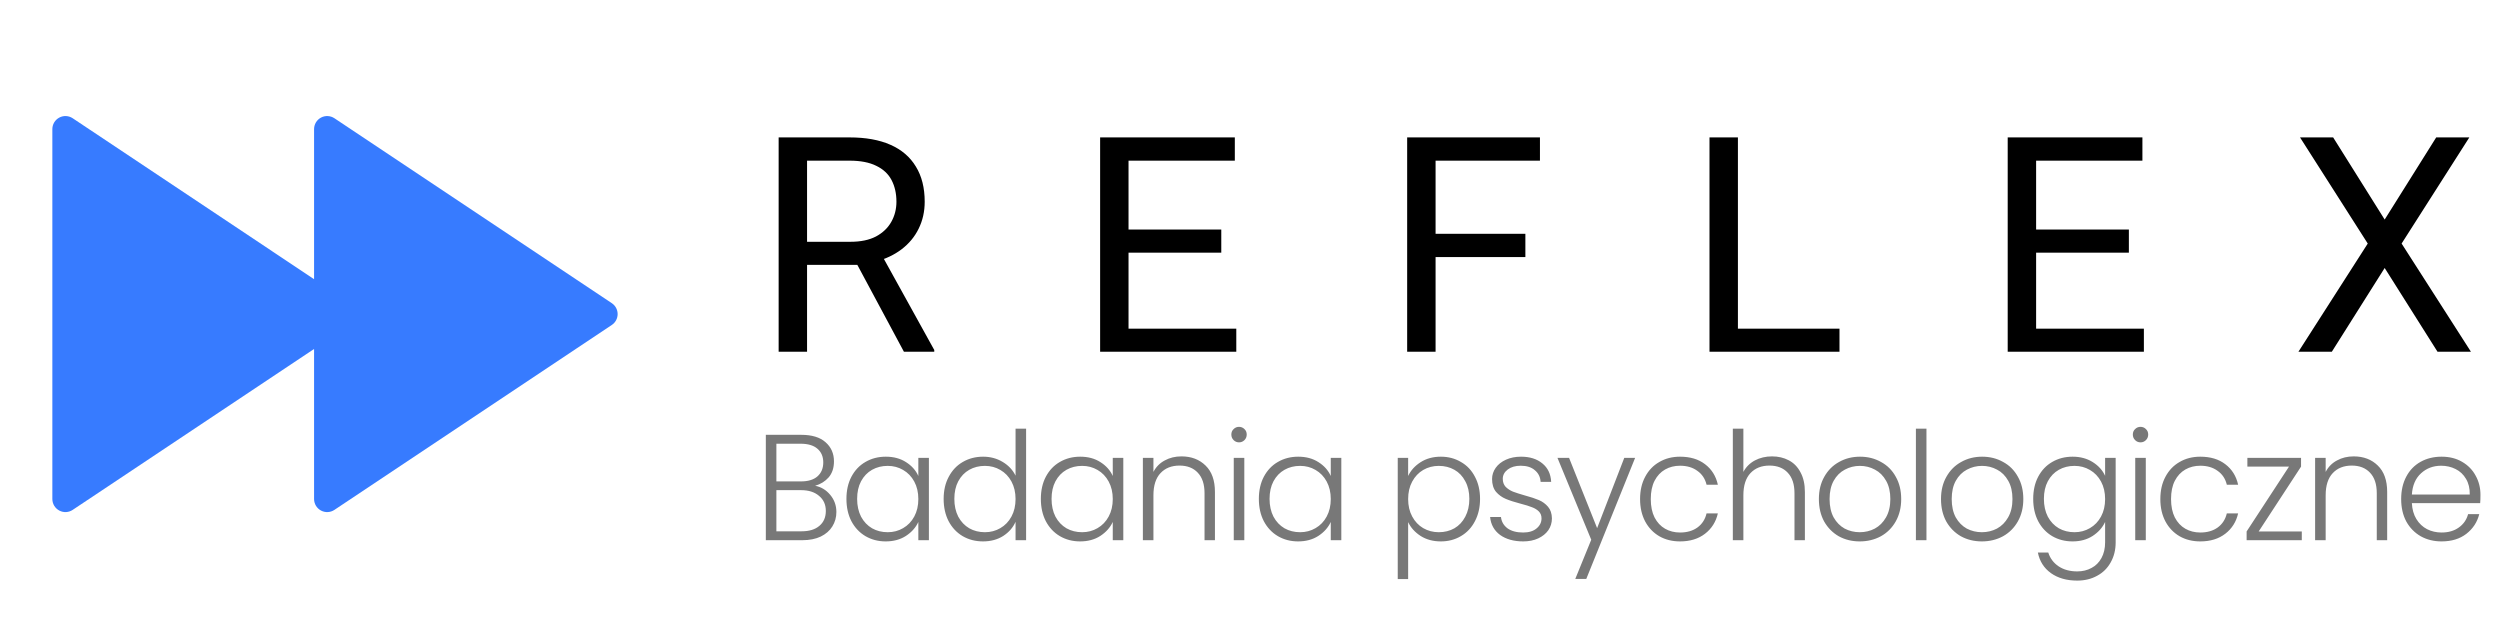
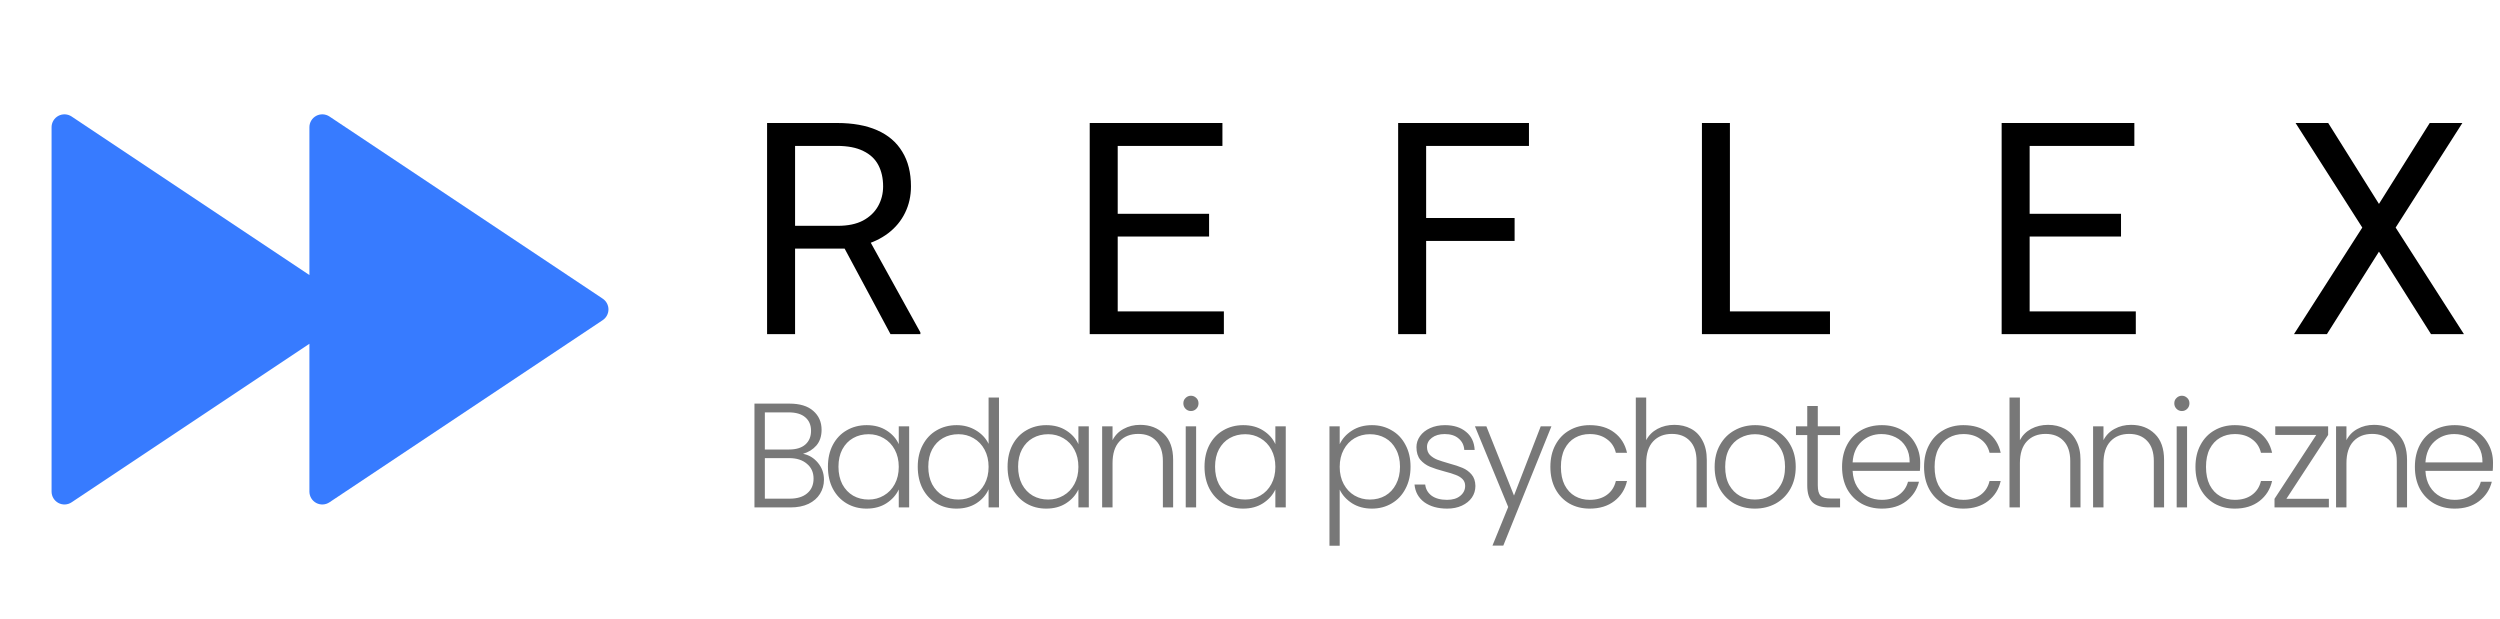
- <svg xmlns="http://www.w3.org/2000/svg" width="199" height="50" viewBox="0 0 199 50" fill="none">
+ <svg xmlns="http://www.w3.org/2000/svg" width="202" height="50" viewBox="0 0 202 50" fill="none">
  <path d="M25 27.777L5.785 40.587C5.629 40.692 5.446 40.752 5.258 40.761C5.07 40.77 4.883 40.728 4.717 40.639C4.551 40.55 4.412 40.417 4.315 40.256C4.218 40.094 4.167 39.909 4.167 39.721V10.279C4.167 10.091 4.218 9.906 4.315 9.744C4.412 9.583 4.551 9.45 4.717 9.361C4.883 9.272 5.07 9.23 5.258 9.239C5.446 9.248 5.629 9.308 5.785 9.412L25 22.223V10.279C25 10.091 25.051 9.906 25.148 9.744C25.245 9.583 25.384 9.45 25.55 9.361C25.716 9.272 25.903 9.23 26.091 9.239C26.28 9.248 26.462 9.308 26.619 9.412L48.7 24.133C48.843 24.229 48.96 24.357 49.041 24.509C49.121 24.66 49.164 24.828 49.164 25C49.164 25.172 49.121 25.34 49.041 25.491C48.96 25.643 48.843 25.771 48.7 25.867L26.619 40.587C26.462 40.692 26.28 40.752 26.091 40.761C25.903 40.77 25.716 40.728 25.55 40.639C25.384 40.55 25.245 40.417 25.148 40.256C25.051 40.094 25 39.909 25 39.721V27.777V27.777Z" fill="#377BFF" />
-   <path d="M61.98 10.938H67.629C68.91 10.938 69.992 11.133 70.875 11.523C71.766 11.914 72.441 12.492 72.902 13.258C73.371 14.016 73.606 14.949 73.606 16.059C73.606 16.84 73.445 17.555 73.125 18.203C72.812 18.844 72.359 19.391 71.766 19.844C71.18 20.289 70.477 20.621 69.656 20.84L69.023 21.086H63.715L63.691 19.246H67.699C68.512 19.246 69.188 19.105 69.727 18.824C70.266 18.535 70.672 18.148 70.945 17.664C71.219 17.18 71.356 16.645 71.356 16.059C71.356 15.402 71.227 14.828 70.969 14.336C70.711 13.844 70.305 13.465 69.75 13.199C69.203 12.926 68.496 12.789 67.629 12.789H64.242V28H61.98V10.938ZM71.953 28L67.805 20.266L70.16 20.254L74.367 27.859V28H71.953ZM98.409 26.16V28H89.374V26.16H98.409ZM89.831 10.938V28H87.57V10.938H89.831ZM97.214 18.273V20.113H89.374V18.273H97.214ZM98.292 10.938V12.789H89.374V10.938H98.292ZM114.272 10.938V28H112.01V10.938H114.272ZM121.42 18.613V20.465H113.78V18.613H121.42ZM122.58 10.938V12.789H113.78V10.938H122.58ZM146.423 26.16V28H137.892V26.16H146.423ZM138.338 10.938V28H136.076V10.938H138.338ZM170.653 26.16V28H161.618V26.16H170.653ZM162.075 10.938V28H159.813V10.938H162.075ZM169.458 18.273V20.113H161.618V18.273H169.458ZM170.536 10.938V12.789H161.618V10.938H170.536ZM185.719 10.938L189.82 17.477L193.922 10.938H196.559L191.168 19.387L196.688 28H194.027L189.82 21.332L185.613 28H182.953L188.473 19.387L183.082 10.938H185.719Z" fill="black" />
-   <path d="M64.884 38.668C65.356 38.756 65.756 38.996 66.084 39.388C66.412 39.78 66.576 40.236 66.576 40.756C66.576 41.18 66.468 41.564 66.252 41.908C66.044 42.244 65.736 42.512 65.328 42.712C64.92 42.904 64.432 43 63.864 43H60.96V34.612H63.78C64.628 34.612 65.272 34.808 65.712 35.2C66.16 35.592 66.384 36.1 66.384 36.724C66.384 37.244 66.244 37.668 65.964 37.996C65.684 38.316 65.324 38.54 64.884 38.668ZM61.8 38.32H63.756C64.324 38.32 64.76 38.188 65.064 37.924C65.376 37.652 65.532 37.28 65.532 36.808C65.532 36.344 65.376 35.98 65.064 35.716C64.76 35.452 64.312 35.32 63.72 35.32H61.8V38.32ZM63.804 42.292C64.412 42.292 64.884 42.148 65.22 41.86C65.564 41.572 65.736 41.176 65.736 40.672C65.736 40.168 65.556 39.768 65.196 39.472C64.844 39.168 64.368 39.016 63.768 39.016H61.8V42.292H63.804ZM67.376 39.712C67.376 39.04 67.508 38.452 67.772 37.948C68.044 37.436 68.416 37.044 68.888 36.772C69.368 36.492 69.908 36.352 70.508 36.352C71.132 36.352 71.668 36.496 72.116 36.784C72.572 37.072 72.9 37.44 73.1 37.888V36.448H73.94V43H73.1V41.548C72.892 41.996 72.56 42.368 72.104 42.664C71.656 42.952 71.12 43.096 70.496 43.096C69.904 43.096 69.368 42.956 68.888 42.676C68.416 42.396 68.044 42 67.772 41.488C67.508 40.976 67.376 40.384 67.376 39.712ZM73.1 39.724C73.1 39.196 72.992 38.732 72.776 38.332C72.56 37.932 72.264 37.624 71.888 37.408C71.52 37.192 71.112 37.084 70.664 37.084C70.2 37.084 69.784 37.188 69.416 37.396C69.048 37.604 68.756 37.908 68.54 38.308C68.332 38.7 68.228 39.168 68.228 39.712C68.228 40.248 68.332 40.72 68.54 41.128C68.756 41.528 69.048 41.836 69.416 42.052C69.784 42.26 70.2 42.364 70.664 42.364C71.112 42.364 71.52 42.256 71.888 42.04C72.264 41.824 72.56 41.516 72.776 41.116C72.992 40.716 73.1 40.252 73.1 39.724ZM75.114 39.712C75.114 39.04 75.25 38.452 75.522 37.948C75.794 37.436 76.166 37.044 76.638 36.772C77.118 36.492 77.658 36.352 78.258 36.352C78.834 36.352 79.354 36.492 79.818 36.772C80.282 37.052 80.622 37.416 80.838 37.864V34.12H81.678V43H80.838V41.536C80.638 41.992 80.31 42.368 79.854 42.664C79.398 42.952 78.862 43.096 78.246 43.096C77.646 43.096 77.106 42.956 76.626 42.676C76.154 42.396 75.782 42 75.51 41.488C75.246 40.976 75.114 40.384 75.114 39.712ZM80.838 39.724C80.838 39.196 80.73 38.732 80.514 38.332C80.298 37.932 80.002 37.624 79.626 37.408C79.258 37.192 78.85 37.084 78.402 37.084C77.938 37.084 77.522 37.188 77.154 37.396C76.786 37.604 76.494 37.908 76.278 38.308C76.07 38.7 75.966 39.168 75.966 39.712C75.966 40.248 76.07 40.72 76.278 41.128C76.494 41.528 76.786 41.836 77.154 42.052C77.522 42.26 77.938 42.364 78.402 42.364C78.85 42.364 79.258 42.256 79.626 42.04C80.002 41.824 80.298 41.516 80.514 41.116C80.73 40.716 80.838 40.252 80.838 39.724ZM82.852 39.712C82.852 39.04 82.984 38.452 83.248 37.948C83.519 37.436 83.891 37.044 84.364 36.772C84.844 36.492 85.383 36.352 85.984 36.352C86.608 36.352 87.144 36.496 87.591 36.784C88.047 37.072 88.376 37.44 88.576 37.888V36.448H89.415V43H88.576V41.548C88.368 41.996 88.035 42.368 87.579 42.664C87.132 42.952 86.596 43.096 85.972 43.096C85.379 43.096 84.844 42.956 84.364 42.676C83.891 42.396 83.519 42 83.248 41.488C82.984 40.976 82.852 40.384 82.852 39.712ZM88.576 39.724C88.576 39.196 88.468 38.732 88.251 38.332C88.035 37.932 87.74 37.624 87.364 37.408C86.996 37.192 86.588 37.084 86.139 37.084C85.675 37.084 85.26 37.188 84.891 37.396C84.523 37.604 84.231 37.908 84.016 38.308C83.808 38.7 83.704 39.168 83.704 39.712C83.704 40.248 83.808 40.72 84.016 41.128C84.231 41.528 84.523 41.836 84.891 42.052C85.26 42.26 85.675 42.364 86.139 42.364C86.588 42.364 86.996 42.256 87.364 42.04C87.74 41.824 88.035 41.516 88.251 41.116C88.468 40.716 88.576 40.252 88.576 39.724ZM94.045 36.328C94.829 36.328 95.469 36.572 95.965 37.06C96.461 37.54 96.709 38.24 96.709 39.16V43H95.881V39.256C95.881 38.544 95.701 38 95.341 37.624C94.989 37.248 94.505 37.06 93.889 37.06C93.257 37.06 92.753 37.26 92.377 37.66C92.001 38.06 91.813 38.648 91.813 39.424V43H90.973V36.448H91.813V37.564C92.021 37.164 92.321 36.86 92.713 36.652C93.105 36.436 93.549 36.328 94.045 36.328ZM98.627 35.212C98.459 35.212 98.315 35.152 98.195 35.032C98.075 34.912 98.015 34.764 98.015 34.588C98.015 34.412 98.075 34.268 98.195 34.156C98.315 34.036 98.459 33.976 98.627 33.976C98.795 33.976 98.939 34.036 99.059 34.156C99.179 34.268 99.239 34.412 99.239 34.588C99.239 34.764 99.179 34.912 99.059 35.032C98.939 35.152 98.795 35.212 98.627 35.212ZM99.047 36.448V43H98.207V36.448H99.047ZM100.205 39.712C100.205 39.04 100.337 38.452 100.601 37.948C100.873 37.436 101.245 37.044 101.717 36.772C102.197 36.492 102.737 36.352 103.337 36.352C103.961 36.352 104.497 36.496 104.945 36.784C105.401 37.072 105.729 37.44 105.929 37.888V36.448H106.769V43H105.929V41.548C105.721 41.996 105.389 42.368 104.933 42.664C104.485 42.952 103.949 43.096 103.325 43.096C102.733 43.096 102.197 42.956 101.717 42.676C101.245 42.396 100.873 42 100.601 41.488C100.337 40.976 100.205 40.384 100.205 39.712ZM105.929 39.724C105.929 39.196 105.821 38.732 105.605 38.332C105.389 37.932 105.093 37.624 104.717 37.408C104.349 37.192 103.941 37.084 103.493 37.084C103.029 37.084 102.613 37.188 102.245 37.396C101.877 37.604 101.585 37.908 101.369 38.308C101.161 38.7 101.057 39.168 101.057 39.712C101.057 40.248 101.161 40.72 101.369 41.128C101.585 41.528 101.877 41.836 102.245 42.052C102.613 42.26 103.029 42.364 103.493 42.364C103.941 42.364 104.349 42.256 104.717 42.04C105.093 41.824 105.389 41.516 105.605 41.116C105.821 40.716 105.929 40.252 105.929 39.724ZM112.088 37.888C112.296 37.448 112.624 37.084 113.072 36.796C113.528 36.5 114.068 36.352 114.692 36.352C115.284 36.352 115.816 36.492 116.288 36.772C116.768 37.044 117.14 37.436 117.404 37.948C117.676 38.452 117.812 39.04 117.812 39.712C117.812 40.384 117.676 40.976 117.404 41.488C117.14 42 116.768 42.396 116.288 42.676C115.816 42.956 115.284 43.096 114.692 43.096C114.076 43.096 113.54 42.952 113.084 42.664C112.628 42.368 112.296 42 112.088 41.56V46.096H111.26V36.448H112.088V37.888ZM116.96 39.712C116.96 39.168 116.852 38.7 116.636 38.308C116.428 37.908 116.14 37.604 115.772 37.396C115.404 37.188 114.988 37.084 114.524 37.084C114.076 37.084 113.664 37.192 113.288 37.408C112.92 37.624 112.628 37.932 112.412 38.332C112.196 38.732 112.088 39.196 112.088 39.724C112.088 40.252 112.196 40.716 112.412 41.116C112.628 41.516 112.92 41.824 113.288 42.04C113.664 42.256 114.076 42.364 114.524 42.364C114.988 42.364 115.404 42.26 115.772 42.052C116.14 41.836 116.428 41.528 116.636 41.128C116.852 40.72 116.96 40.248 116.96 39.712ZM121.253 43.096C120.501 43.096 119.885 42.924 119.405 42.58C118.933 42.228 118.669 41.752 118.613 41.152H119.477C119.517 41.52 119.689 41.82 119.993 42.052C120.305 42.276 120.721 42.388 121.241 42.388C121.697 42.388 122.053 42.28 122.309 42.064C122.573 41.848 122.705 41.58 122.705 41.26C122.705 41.036 122.633 40.852 122.489 40.708C122.345 40.564 122.161 40.452 121.937 40.372C121.721 40.284 121.425 40.192 121.049 40.096C120.561 39.968 120.165 39.84 119.861 39.712C119.557 39.584 119.297 39.396 119.081 39.148C118.873 38.892 118.769 38.552 118.769 38.128C118.769 37.808 118.865 37.512 119.057 37.24C119.249 36.968 119.521 36.752 119.873 36.592C120.225 36.432 120.625 36.352 121.073 36.352C121.777 36.352 122.345 36.532 122.777 36.892C123.209 37.244 123.441 37.732 123.473 38.356H122.633C122.609 37.972 122.457 37.664 122.177 37.432C121.905 37.192 121.529 37.072 121.049 37.072C120.625 37.072 120.281 37.172 120.017 37.372C119.753 37.572 119.621 37.82 119.621 38.116C119.621 38.372 119.697 38.584 119.849 38.752C120.009 38.912 120.205 39.04 120.437 39.136C120.669 39.224 120.981 39.324 121.373 39.436C121.845 39.564 122.221 39.688 122.501 39.808C122.781 39.928 123.021 40.104 123.221 40.336C123.421 40.568 123.525 40.876 123.533 41.26C123.533 41.612 123.437 41.928 123.245 42.208C123.053 42.48 122.785 42.696 122.441 42.856C122.097 43.016 121.701 43.096 121.253 43.096ZM130.155 36.448L126.267 46.084H125.391L126.663 42.964L123.975 36.448H124.899L127.131 42.04L129.291 36.448H130.155ZM130.55 39.724C130.55 39.044 130.686 38.452 130.958 37.948C131.23 37.436 131.606 37.044 132.086 36.772C132.566 36.492 133.114 36.352 133.73 36.352C134.538 36.352 135.202 36.552 135.722 36.952C136.25 37.352 136.59 37.896 136.742 38.584H135.842C135.73 38.112 135.486 37.744 135.11 37.48C134.742 37.208 134.282 37.072 133.73 37.072C133.29 37.072 132.894 37.172 132.542 37.372C132.19 37.572 131.91 37.872 131.702 38.272C131.502 38.664 131.402 39.148 131.402 39.724C131.402 40.3 131.502 40.788 131.702 41.188C131.91 41.588 132.19 41.888 132.542 42.088C132.894 42.288 133.29 42.388 133.73 42.388C134.282 42.388 134.742 42.256 135.11 41.992C135.486 41.72 135.73 41.344 135.842 40.864H136.742C136.59 41.536 136.25 42.076 135.722 42.484C135.194 42.892 134.53 43.096 133.73 43.096C133.114 43.096 132.566 42.96 132.086 42.688C131.606 42.408 131.23 42.016 130.958 41.512C130.686 41 130.55 40.404 130.55 39.724ZM141.053 36.328C141.549 36.328 141.993 36.432 142.385 36.64C142.785 36.848 143.097 37.168 143.321 37.6C143.553 38.024 143.669 38.544 143.669 39.16V43H142.841V39.256C142.841 38.544 142.661 38 142.301 37.624C141.949 37.248 141.465 37.06 140.849 37.06C140.217 37.06 139.713 37.26 139.337 37.66C138.961 38.06 138.773 38.648 138.773 39.424V43H137.933V34.12H138.773V37.564C138.981 37.172 139.285 36.868 139.685 36.652C140.093 36.436 140.549 36.328 141.053 36.328ZM148.035 43.096C147.419 43.096 146.863 42.96 146.367 42.688C145.879 42.408 145.491 42.016 145.203 41.512C144.923 41 144.783 40.404 144.783 39.724C144.783 39.044 144.927 38.452 145.215 37.948C145.503 37.436 145.895 37.044 146.391 36.772C146.887 36.492 147.443 36.352 148.059 36.352C148.675 36.352 149.231 36.492 149.727 36.772C150.231 37.044 150.623 37.436 150.903 37.948C151.191 38.452 151.335 39.044 151.335 39.724C151.335 40.396 151.191 40.988 150.903 41.5C150.615 42.012 150.219 42.408 149.715 42.688C149.211 42.96 148.651 43.096 148.035 43.096ZM148.035 42.364C148.467 42.364 148.867 42.268 149.235 42.076C149.603 41.876 149.899 41.58 150.123 41.188C150.355 40.788 150.471 40.3 150.471 39.724C150.471 39.148 150.359 38.664 150.135 38.272C149.911 37.872 149.615 37.576 149.247 37.384C148.879 37.184 148.479 37.084 148.047 37.084C147.615 37.084 147.215 37.184 146.847 37.384C146.479 37.576 146.183 37.872 145.959 38.272C145.743 38.664 145.635 39.148 145.635 39.724C145.635 40.3 145.743 40.788 145.959 41.188C146.183 41.58 146.475 41.876 146.835 42.076C147.203 42.268 147.603 42.364 148.035 42.364ZM153.346 34.12V43H152.506V34.12H153.346ZM157.756 43.096C157.14 43.096 156.584 42.96 156.088 42.688C155.6 42.408 155.212 42.016 154.924 41.512C154.644 41 154.504 40.404 154.504 39.724C154.504 39.044 154.648 38.452 154.936 37.948C155.224 37.436 155.616 37.044 156.112 36.772C156.608 36.492 157.164 36.352 157.78 36.352C158.396 36.352 158.952 36.492 159.448 36.772C159.952 37.044 160.344 37.436 160.624 37.948C160.912 38.452 161.056 39.044 161.056 39.724C161.056 40.396 160.912 40.988 160.624 41.5C160.336 42.012 159.94 42.408 159.436 42.688C158.932 42.96 158.372 43.096 157.756 43.096ZM157.756 42.364C158.188 42.364 158.588 42.268 158.956 42.076C159.324 41.876 159.62 41.58 159.844 41.188C160.076 40.788 160.192 40.3 160.192 39.724C160.192 39.148 160.08 38.664 159.856 38.272C159.632 37.872 159.336 37.576 158.968 37.384C158.6 37.184 158.2 37.084 157.768 37.084C157.336 37.084 156.936 37.184 156.568 37.384C156.2 37.576 155.904 37.872 155.68 38.272C155.464 38.664 155.356 39.148 155.356 39.724C155.356 40.3 155.464 40.788 155.68 41.188C155.904 41.58 156.196 41.876 156.556 42.076C156.924 42.268 157.324 42.364 157.756 42.364ZM164.975 36.352C165.591 36.352 166.127 36.496 166.583 36.784C167.039 37.072 167.367 37.436 167.567 37.876V36.448H168.407V43.168C168.407 43.768 168.275 44.3 168.011 44.764C167.755 45.228 167.395 45.584 166.931 45.832C166.467 46.088 165.939 46.216 165.347 46.216C164.507 46.216 163.807 46.016 163.247 45.616C162.695 45.216 162.351 44.672 162.215 43.984H163.043C163.187 44.44 163.459 44.804 163.859 45.076C164.267 45.348 164.763 45.484 165.347 45.484C165.771 45.484 166.151 45.392 166.487 45.208C166.823 45.032 167.087 44.768 167.279 44.416C167.471 44.064 167.567 43.648 167.567 43.168V41.548C167.359 41.996 167.027 42.368 166.571 42.664C166.123 42.952 165.591 43.096 164.975 43.096C164.375 43.096 163.835 42.956 163.355 42.676C162.883 42.396 162.511 42 162.239 41.488C161.975 40.976 161.843 40.384 161.843 39.712C161.843 39.04 161.975 38.452 162.239 37.948C162.511 37.436 162.883 37.044 163.355 36.772C163.835 36.492 164.375 36.352 164.975 36.352ZM167.567 39.724C167.567 39.196 167.459 38.732 167.243 38.332C167.027 37.932 166.731 37.624 166.355 37.408C165.987 37.192 165.579 37.084 165.131 37.084C164.667 37.084 164.251 37.188 163.883 37.396C163.515 37.604 163.223 37.908 163.007 38.308C162.799 38.7 162.695 39.168 162.695 39.712C162.695 40.248 162.799 40.72 163.007 41.128C163.223 41.528 163.515 41.836 163.883 42.052C164.251 42.26 164.667 42.364 165.131 42.364C165.579 42.364 165.987 42.256 166.355 42.04C166.731 41.824 167.027 41.516 167.243 41.116C167.459 40.716 167.567 40.252 167.567 39.724ZM170.385 35.212C170.217 35.212 170.073 35.152 169.953 35.032C169.833 34.912 169.773 34.764 169.773 34.588C169.773 34.412 169.833 34.268 169.953 34.156C170.073 34.036 170.217 33.976 170.385 33.976C170.553 33.976 170.697 34.036 170.817 34.156C170.937 34.268 170.997 34.412 170.997 34.588C170.997 34.764 170.937 34.912 170.817 35.032C170.697 35.152 170.553 35.212 170.385 35.212ZM170.805 36.448V43H169.965V36.448H170.805ZM171.963 39.724C171.963 39.044 172.099 38.452 172.371 37.948C172.643 37.436 173.019 37.044 173.499 36.772C173.979 36.492 174.527 36.352 175.143 36.352C175.951 36.352 176.615 36.552 177.135 36.952C177.663 37.352 178.003 37.896 178.155 38.584H177.255C177.143 38.112 176.899 37.744 176.523 37.48C176.155 37.208 175.695 37.072 175.143 37.072C174.703 37.072 174.307 37.172 173.955 37.372C173.603 37.572 173.323 37.872 173.115 38.272C172.915 38.664 172.815 39.148 172.815 39.724C172.815 40.3 172.915 40.788 173.115 41.188C173.323 41.588 173.603 41.888 173.955 42.088C174.307 42.288 174.703 42.388 175.143 42.388C175.695 42.388 176.155 42.256 176.523 41.992C176.899 41.72 177.143 41.344 177.255 40.864H178.155C178.003 41.536 177.663 42.076 177.135 42.484C176.607 42.892 175.943 43.096 175.143 43.096C174.527 43.096 173.979 42.96 173.499 42.688C173.019 42.408 172.643 42.016 172.371 41.512C172.099 41 171.963 40.404 171.963 39.724ZM179.791 42.304H183.223V43H178.831V42.304L182.203 37.144H178.891V36.448H183.163V37.144L179.791 42.304ZM187.355 36.328C188.139 36.328 188.779 36.572 189.275 37.06C189.771 37.54 190.019 38.24 190.019 39.16V43H189.191V39.256C189.191 38.544 189.011 38 188.651 37.624C188.299 37.248 187.815 37.06 187.199 37.06C186.567 37.06 186.063 37.26 185.687 37.66C185.311 38.06 185.123 38.648 185.123 39.424V43H184.283V36.448H185.123V37.564C185.331 37.164 185.631 36.86 186.023 36.652C186.415 36.436 186.859 36.328 187.355 36.328ZM197.445 39.388C197.445 39.676 197.437 39.896 197.421 40.048H191.985C192.009 40.544 192.129 40.968 192.345 41.32C192.561 41.672 192.845 41.94 193.197 42.124C193.549 42.3 193.933 42.388 194.349 42.388C194.893 42.388 195.349 42.256 195.717 41.992C196.093 41.728 196.341 41.372 196.461 40.924H197.349C197.189 41.564 196.845 42.088 196.317 42.496C195.797 42.896 195.141 43.096 194.349 43.096C193.733 43.096 193.181 42.96 192.693 42.688C192.205 42.408 191.821 42.016 191.541 41.512C191.269 41 191.133 40.404 191.133 39.724C191.133 39.044 191.269 38.448 191.541 37.936C191.813 37.424 192.193 37.032 192.681 36.76C193.169 36.488 193.725 36.352 194.349 36.352C194.973 36.352 195.517 36.488 195.981 36.76C196.453 37.032 196.813 37.4 197.061 37.864C197.317 38.32 197.445 38.828 197.445 39.388ZM196.593 39.364C196.601 38.876 196.501 38.46 196.293 38.116C196.093 37.772 195.817 37.512 195.465 37.336C195.113 37.16 194.729 37.072 194.313 37.072C193.689 37.072 193.157 37.272 192.717 37.672C192.277 38.072 192.033 38.636 191.985 39.364H196.593Z" fill="#787878" />
+   <path d="M61.98 9.938H67.629C68.91 9.938 69.992 10.133 70.875 10.523C71.766 10.914 72.441 11.492 72.902 12.258C73.371 13.016 73.606 13.949 73.606 15.059C73.606 15.84 73.445 16.555 73.125 17.203C72.812 17.844 72.359 18.391 71.766 18.844C71.18 19.289 70.477 19.621 69.656 19.84L69.023 20.086H63.715L63.691 18.246H67.699C68.512 18.246 69.188 18.105 69.727 17.824C70.266 17.535 70.672 17.148 70.945 16.664C71.219 16.18 71.356 15.645 71.356 15.059C71.356 14.402 71.227 13.828 70.969 13.336C70.711 12.844 70.305 12.465 69.75 12.199C69.203 11.926 68.496 11.789 67.629 11.789H64.242V27H61.98V9.938ZM71.953 27L67.805 19.266L70.16 19.254L74.367 26.859V27H71.953ZM98.889 25.16V27H89.854V25.16H98.889ZM90.311 9.938V27H88.049V9.938H90.311ZM97.694 17.273V19.113H89.854V17.273H97.694ZM98.772 9.938V11.789H89.854V9.938H98.772ZM115.232 9.938V27H112.97V9.938H115.232ZM122.38 17.613V19.465H114.74V17.613H122.38ZM123.54 9.938V11.789H114.74V9.938H123.54ZM147.863 25.16V27H139.332V25.16H147.863ZM139.777 9.938V27H137.516V9.938H139.777ZM172.573 25.16V27H163.538V25.16H172.573ZM163.995 9.938V27H161.733V9.938H163.995ZM171.378 17.273V19.113H163.538V17.273H171.378ZM172.456 9.938V11.789H163.538V9.938H172.456ZM188.119 9.938L192.22 16.477L196.322 9.938H198.959L193.568 18.387L199.088 27H196.427L192.22 20.332L188.013 27H185.353L190.873 18.387L185.482 9.938H188.119Z" fill="black" />
+   <path d="M64.884 36.668C65.356 36.756 65.756 36.996 66.084 37.388C66.412 37.78 66.576 38.236 66.576 38.756C66.576 39.18 66.468 39.564 66.252 39.908C66.044 40.244 65.736 40.512 65.328 40.712C64.92 40.904 64.432 41 63.864 41H60.96V32.612H63.78C64.628 32.612 65.272 32.808 65.712 33.2C66.16 33.592 66.384 34.1 66.384 34.724C66.384 35.244 66.244 35.668 65.964 35.996C65.684 36.316 65.324 36.54 64.884 36.668ZM61.8 36.32H63.756C64.324 36.32 64.76 36.188 65.064 35.924C65.376 35.652 65.532 35.28 65.532 34.808C65.532 34.344 65.376 33.98 65.064 33.716C64.76 33.452 64.312 33.32 63.72 33.32H61.8V36.32ZM63.804 40.292C64.412 40.292 64.884 40.148 65.22 39.86C65.564 39.572 65.736 39.176 65.736 38.672C65.736 38.168 65.556 37.768 65.196 37.472C64.844 37.168 64.368 37.016 63.768 37.016H61.8V40.292H63.804ZM66.896 37.712C66.896 37.04 67.028 36.452 67.292 35.948C67.564 35.436 67.936 35.044 68.408 34.772C68.888 34.492 69.428 34.352 70.028 34.352C70.652 34.352 71.188 34.496 71.636 34.784C72.092 35.072 72.42 35.44 72.62 35.888V34.448H73.46V41H72.62V39.548C72.412 39.996 72.08 40.368 71.624 40.664C71.176 40.952 70.64 41.096 70.016 41.096C69.424 41.096 68.888 40.956 68.408 40.676C67.936 40.396 67.564 40 67.292 39.488C67.028 38.976 66.896 38.384 66.896 37.712ZM72.62 37.724C72.62 37.196 72.512 36.732 72.296 36.332C72.08 35.932 71.784 35.624 71.408 35.408C71.04 35.192 70.632 35.084 70.184 35.084C69.72 35.084 69.304 35.188 68.936 35.396C68.568 35.604 68.276 35.908 68.06 36.308C67.852 36.7 67.748 37.168 67.748 37.712C67.748 38.248 67.852 38.72 68.06 39.128C68.276 39.528 68.568 39.836 68.936 40.052C69.304 40.26 69.72 40.364 70.184 40.364C70.632 40.364 71.04 40.256 71.408 40.04C71.784 39.824 72.08 39.516 72.296 39.116C72.512 38.716 72.62 38.252 72.62 37.724ZM74.154 37.712C74.154 37.04 74.29 36.452 74.562 35.948C74.834 35.436 75.206 35.044 75.678 34.772C76.158 34.492 76.698 34.352 77.298 34.352C77.874 34.352 78.394 34.492 78.858 34.772C79.322 35.052 79.662 35.416 79.878 35.864V32.12H80.718V41H79.878V39.536C79.678 39.992 79.35 40.368 78.894 40.664C78.438 40.952 77.902 41.096 77.286 41.096C76.686 41.096 76.146 40.956 75.666 40.676C75.194 40.396 74.822 40 74.55 39.488C74.286 38.976 74.154 38.384 74.154 37.712ZM79.878 37.724C79.878 37.196 79.77 36.732 79.554 36.332C79.338 35.932 79.042 35.624 78.666 35.408C78.298 35.192 77.89 35.084 77.442 35.084C76.978 35.084 76.562 35.188 76.194 35.396C75.826 35.604 75.534 35.908 75.318 36.308C75.11 36.7 75.006 37.168 75.006 37.712C75.006 38.248 75.11 38.72 75.318 39.128C75.534 39.528 75.826 39.836 76.194 40.052C76.562 40.26 76.978 40.364 77.442 40.364C77.89 40.364 78.298 40.256 78.666 40.04C79.042 39.824 79.338 39.516 79.554 39.116C79.77 38.716 79.878 38.252 79.878 37.724ZM81.412 37.712C81.412 37.04 81.543 36.452 81.808 35.948C82.079 35.436 82.451 35.044 82.924 34.772C83.403 34.492 83.944 34.352 84.543 34.352C85.168 34.352 85.704 34.496 86.151 34.784C86.608 35.072 86.936 35.44 87.135 35.888V34.448H87.975V41H87.135V39.548C86.927 39.996 86.596 40.368 86.139 40.664C85.692 40.952 85.156 41.096 84.531 41.096C83.939 41.096 83.403 40.956 82.924 40.676C82.451 40.396 82.079 40 81.808 39.488C81.543 38.976 81.412 38.384 81.412 37.712ZM87.135 37.724C87.135 37.196 87.028 36.732 86.811 36.332C86.596 35.932 86.299 35.624 85.924 35.408C85.555 35.192 85.147 35.084 84.7 35.084C84.236 35.084 83.82 35.188 83.451 35.396C83.084 35.604 82.791 35.908 82.576 36.308C82.368 36.7 82.263 37.168 82.263 37.712C82.263 38.248 82.368 38.72 82.576 39.128C82.791 39.528 83.084 39.836 83.451 40.052C83.82 40.26 84.236 40.364 84.7 40.364C85.147 40.364 85.555 40.256 85.924 40.04C86.299 39.824 86.596 39.516 86.811 39.116C87.028 38.716 87.135 38.252 87.135 37.724ZM92.125 34.328C92.909 34.328 93.549 34.572 94.045 35.06C94.541 35.54 94.789 36.24 94.789 37.16V41H93.961V37.256C93.961 36.544 93.781 36 93.421 35.624C93.069 35.248 92.585 35.06 91.969 35.06C91.337 35.06 90.833 35.26 90.457 35.66C90.081 36.06 89.893 36.648 89.893 37.424V41H89.053V34.448H89.893V35.564C90.101 35.164 90.401 34.86 90.793 34.652C91.185 34.436 91.629 34.328 92.125 34.328ZM96.227 33.212C96.059 33.212 95.915 33.152 95.795 33.032C95.675 32.912 95.615 32.764 95.615 32.588C95.615 32.412 95.675 32.268 95.795 32.156C95.915 32.036 96.059 31.976 96.227 31.976C96.395 31.976 96.539 32.036 96.659 32.156C96.779 32.268 96.839 32.412 96.839 32.588C96.839 32.764 96.779 32.912 96.659 33.032C96.539 33.152 96.395 33.212 96.227 33.212ZM96.647 34.448V41H95.807V34.448H96.647ZM97.325 37.712C97.325 37.04 97.457 36.452 97.721 35.948C97.993 35.436 98.365 35.044 98.837 34.772C99.317 34.492 99.857 34.352 100.457 34.352C101.081 34.352 101.617 34.496 102.065 34.784C102.521 35.072 102.849 35.44 103.049 35.888V34.448H103.889V41H103.049V39.548C102.841 39.996 102.509 40.368 102.053 40.664C101.605 40.952 101.069 41.096 100.445 41.096C99.853 41.096 99.317 40.956 98.837 40.676C98.365 40.396 97.993 40 97.721 39.488C97.457 38.976 97.325 38.384 97.325 37.712ZM103.049 37.724C103.049 37.196 102.941 36.732 102.725 36.332C102.509 35.932 102.213 35.624 101.837 35.408C101.469 35.192 101.061 35.084 100.613 35.084C100.149 35.084 99.733 35.188 99.365 35.396C98.997 35.604 98.705 35.908 98.489 36.308C98.281 36.7 98.177 37.168 98.177 37.712C98.177 38.248 98.281 38.72 98.489 39.128C98.705 39.528 98.997 39.836 99.365 40.052C99.733 40.26 100.149 40.364 100.613 40.364C101.061 40.364 101.469 40.256 101.837 40.04C102.213 39.824 102.509 39.516 102.725 39.116C102.941 38.716 103.049 38.252 103.049 37.724ZM108.248 35.888C108.456 35.448 108.784 35.084 109.232 34.796C109.688 34.5 110.228 34.352 110.852 34.352C111.444 34.352 111.976 34.492 112.448 34.772C112.928 35.044 113.3 35.436 113.564 35.948C113.836 36.452 113.972 37.04 113.972 37.712C113.972 38.384 113.836 38.976 113.564 39.488C113.3 40 112.928 40.396 112.448 40.676C111.976 40.956 111.444 41.096 110.852 41.096C110.236 41.096 109.7 40.952 109.244 40.664C108.788 40.368 108.456 40 108.248 39.56V44.096H107.42V34.448H108.248V35.888ZM113.12 37.712C113.12 37.168 113.012 36.7 112.796 36.308C112.588 35.908 112.3 35.604 111.932 35.396C111.564 35.188 111.148 35.084 110.684 35.084C110.236 35.084 109.824 35.192 109.448 35.408C109.08 35.624 108.788 35.932 108.572 36.332C108.356 36.732 108.248 37.196 108.248 37.724C108.248 38.252 108.356 38.716 108.572 39.116C108.788 39.516 109.08 39.824 109.448 40.04C109.824 40.256 110.236 40.364 110.684 40.364C111.148 40.364 111.564 40.26 111.932 40.052C112.3 39.836 112.588 39.528 112.796 39.128C113.012 38.72 113.12 38.248 113.12 37.712ZM116.933 41.096C116.181 41.096 115.565 40.924 115.085 40.58C114.613 40.228 114.349 39.752 114.293 39.152H115.157C115.197 39.52 115.369 39.82 115.673 40.052C115.985 40.276 116.401 40.388 116.921 40.388C117.377 40.388 117.733 40.28 117.989 40.064C118.253 39.848 118.385 39.58 118.385 39.26C118.385 39.036 118.313 38.852 118.169 38.708C118.025 38.564 117.841 38.452 117.617 38.372C117.401 38.284 117.105 38.192 116.729 38.096C116.241 37.968 115.845 37.84 115.541 37.712C115.237 37.584 114.977 37.396 114.761 37.148C114.553 36.892 114.449 36.552 114.449 36.128C114.449 35.808 114.545 35.512 114.737 35.24C114.929 34.968 115.201 34.752 115.553 34.592C115.905 34.432 116.305 34.352 116.753 34.352C117.457 34.352 118.025 34.532 118.457 34.892C118.889 35.244 119.121 35.732 119.153 36.356H118.313C118.289 35.972 118.137 35.664 117.857 35.432C117.585 35.192 117.209 35.072 116.729 35.072C116.305 35.072 115.961 35.172 115.697 35.372C115.433 35.572 115.301 35.82 115.301 36.116C115.301 36.372 115.377 36.584 115.529 36.752C115.689 36.912 115.885 37.04 116.117 37.136C116.349 37.224 116.661 37.324 117.053 37.436C117.525 37.564 117.901 37.688 118.181 37.808C118.461 37.928 118.701 38.104 118.901 38.336C119.101 38.568 119.205 38.876 119.213 39.26C119.213 39.612 119.117 39.928 118.925 40.208C118.733 40.48 118.465 40.696 118.121 40.856C117.777 41.016 117.381 41.096 116.933 41.096ZM125.355 34.448L121.467 44.084H120.591L121.863 40.964L119.175 34.448H120.099L122.331 40.04L124.491 34.448H125.355ZM125.27 37.724C125.27 37.044 125.406 36.452 125.678 35.948C125.95 35.436 126.326 35.044 126.806 34.772C127.286 34.492 127.834 34.352 128.45 34.352C129.258 34.352 129.922 34.552 130.442 34.952C130.97 35.352 131.31 35.896 131.462 36.584H130.562C130.45 36.112 130.206 35.744 129.83 35.48C129.462 35.208 129.002 35.072 128.45 35.072C128.01 35.072 127.614 35.172 127.262 35.372C126.91 35.572 126.63 35.872 126.422 36.272C126.222 36.664 126.122 37.148 126.122 37.724C126.122 38.3 126.222 38.788 126.422 39.188C126.63 39.588 126.91 39.888 127.262 40.088C127.614 40.288 128.01 40.388 128.45 40.388C129.002 40.388 129.462 40.256 129.83 39.992C130.206 39.72 130.45 39.344 130.562 38.864H131.462C131.31 39.536 130.97 40.076 130.442 40.484C129.914 40.892 129.25 41.096 128.45 41.096C127.834 41.096 127.286 40.96 126.806 40.688C126.326 40.408 125.95 40.016 125.678 39.512C125.406 39 125.27 38.404 125.27 37.724ZM135.293 34.328C135.789 34.328 136.233 34.432 136.625 34.64C137.025 34.848 137.337 35.168 137.561 35.6C137.793 36.024 137.909 36.544 137.909 37.16V41H137.081V37.256C137.081 36.544 136.901 36 136.541 35.624C136.189 35.248 135.705 35.06 135.089 35.06C134.457 35.06 133.953 35.26 133.577 35.66C133.201 36.06 133.013 36.648 133.013 37.424V41H132.173V32.12H133.013V35.564C133.221 35.172 133.525 34.868 133.925 34.652C134.333 34.436 134.789 34.328 135.293 34.328ZM141.795 41.096C141.179 41.096 140.623 40.96 140.127 40.688C139.639 40.408 139.251 40.016 138.963 39.512C138.683 39 138.543 38.404 138.543 37.724C138.543 37.044 138.687 36.452 138.975 35.948C139.263 35.436 139.655 35.044 140.151 34.772C140.647 34.492 141.203 34.352 141.819 34.352C142.435 34.352 142.991 34.492 143.487 34.772C143.991 35.044 144.383 35.436 144.663 35.948C144.951 36.452 145.095 37.044 145.095 37.724C145.095 38.396 144.951 38.988 144.663 39.5C144.375 40.012 143.979 40.408 143.475 40.688C142.971 40.96 142.411 41.096 141.795 41.096ZM141.795 40.364C142.227 40.364 142.627 40.268 142.995 40.076C143.363 39.876 143.659 39.58 143.883 39.188C144.115 38.788 144.231 38.3 144.231 37.724C144.231 37.148 144.119 36.664 143.895 36.272C143.671 35.872 143.375 35.576 143.007 35.384C142.639 35.184 142.239 35.084 141.807 35.084C141.375 35.084 140.975 35.184 140.607 35.384C140.239 35.576 139.943 35.872 139.719 36.272C139.503 36.664 139.395 37.148 139.395 37.724C139.395 38.3 139.503 38.788 139.719 39.188C139.943 39.58 140.235 39.876 140.595 40.076C140.963 40.268 141.363 40.364 141.795 40.364ZM146.878 35.156V39.224C146.878 39.624 146.954 39.9 147.106 40.052C147.258 40.204 147.526 40.28 147.91 40.28H148.678V41H147.778C147.186 41 146.746 40.864 146.458 40.592C146.17 40.312 146.026 39.856 146.026 39.224V35.156H145.114V34.448H146.026V32.804H146.878V34.448H148.678V35.156H146.878ZM155.151 37.388C155.151 37.676 155.143 37.896 155.127 38.048H149.691C149.715 38.544 149.835 38.968 150.051 39.32C150.267 39.672 150.551 39.94 150.903 40.124C151.255 40.3 151.639 40.388 152.055 40.388C152.599 40.388 153.055 40.256 153.423 39.992C153.799 39.728 154.047 39.372 154.167 38.924H155.055C154.895 39.564 154.551 40.088 154.023 40.496C153.503 40.896 152.847 41.096 152.055 41.096C151.439 41.096 150.887 40.96 150.399 40.688C149.911 40.408 149.527 40.016 149.247 39.512C148.975 39 148.839 38.404 148.839 37.724C148.839 37.044 148.975 36.448 149.247 35.936C149.519 35.424 149.899 35.032 150.387 34.76C150.875 34.488 151.431 34.352 152.055 34.352C152.679 34.352 153.223 34.488 153.687 34.76C154.159 35.032 154.519 35.4 154.767 35.864C155.023 36.32 155.151 36.828 155.151 37.388ZM154.299 37.364C154.307 36.876 154.207 36.46 153.999 36.116C153.799 35.772 153.523 35.512 153.171 35.336C152.819 35.16 152.435 35.072 152.019 35.072C151.395 35.072 150.863 35.272 150.423 35.672C149.983 36.072 149.739 36.636 149.691 37.364H154.299ZM155.464 37.724C155.464 37.044 155.6 36.452 155.872 35.948C156.144 35.436 156.52 35.044 157 34.772C157.48 34.492 158.028 34.352 158.644 34.352C159.452 34.352 160.116 34.552 160.636 34.952C161.164 35.352 161.504 35.896 161.656 36.584H160.756C160.644 36.112 160.4 35.744 160.024 35.48C159.656 35.208 159.196 35.072 158.644 35.072C158.204 35.072 157.808 35.172 157.456 35.372C157.104 35.572 156.824 35.872 156.616 36.272C156.416 36.664 156.316 37.148 156.316 37.724C156.316 38.3 156.416 38.788 156.616 39.188C156.824 39.588 157.104 39.888 157.456 40.088C157.808 40.288 158.204 40.388 158.644 40.388C159.196 40.388 159.656 40.256 160.024 39.992C160.4 39.72 160.644 39.344 160.756 38.864H161.656C161.504 39.536 161.164 40.076 160.636 40.484C160.108 40.892 159.444 41.096 158.644 41.096C158.028 41.096 157.48 40.96 157 40.688C156.52 40.408 156.144 40.016 155.872 39.512C155.6 39 155.464 38.404 155.464 37.724ZM165.488 34.328C165.984 34.328 166.428 34.432 166.82 34.64C167.22 34.848 167.532 35.168 167.756 35.6C167.988 36.024 168.104 36.544 168.104 37.16V41H167.276V37.256C167.276 36.544 167.096 36 166.736 35.624C166.384 35.248 165.9 35.06 165.284 35.06C164.652 35.06 164.148 35.26 163.772 35.66C163.396 36.06 163.208 36.648 163.208 37.424V41H162.368V32.12H163.208V35.564C163.416 35.172 163.72 34.868 164.12 34.652C164.528 34.436 164.984 34.328 165.488 34.328ZM172.193 34.328C172.977 34.328 173.617 34.572 174.113 35.06C174.609 35.54 174.857 36.24 174.857 37.16V41H174.029V37.256C174.029 36.544 173.849 36 173.489 35.624C173.137 35.248 172.653 35.06 172.037 35.06C171.405 35.06 170.901 35.26 170.525 35.66C170.149 36.06 169.961 36.648 169.961 37.424V41H169.121V34.448H169.961V35.564C170.169 35.164 170.469 34.86 170.861 34.652C171.253 34.436 171.697 34.328 172.193 34.328ZM176.295 33.212C176.127 33.212 175.983 33.152 175.863 33.032C175.743 32.912 175.683 32.764 175.683 32.588C175.683 32.412 175.743 32.268 175.863 32.156C175.983 32.036 176.127 31.976 176.295 31.976C176.463 31.976 176.607 32.036 176.727 32.156C176.847 32.268 176.907 32.412 176.907 32.588C176.907 32.764 176.847 32.912 176.727 33.032C176.607 33.152 176.463 33.212 176.295 33.212ZM176.715 34.448V41H175.875V34.448H176.715ZM177.393 37.724C177.393 37.044 177.529 36.452 177.801 35.948C178.073 35.436 178.449 35.044 178.929 34.772C179.409 34.492 179.957 34.352 180.573 34.352C181.381 34.352 182.045 34.552 182.565 34.952C183.093 35.352 183.433 35.896 183.585 36.584H182.685C182.573 36.112 182.329 35.744 181.953 35.48C181.585 35.208 181.125 35.072 180.573 35.072C180.133 35.072 179.737 35.172 179.385 35.372C179.033 35.572 178.753 35.872 178.545 36.272C178.345 36.664 178.245 37.148 178.245 37.724C178.245 38.3 178.345 38.788 178.545 39.188C178.753 39.588 179.033 39.888 179.385 40.088C179.737 40.288 180.133 40.388 180.573 40.388C181.125 40.388 181.585 40.256 181.953 39.992C182.329 39.72 182.573 39.344 182.685 38.864H183.585C183.433 39.536 183.093 40.076 182.565 40.484C182.037 40.892 181.373 41.096 180.573 41.096C179.957 41.096 179.409 40.96 178.929 40.688C178.449 40.408 178.073 40.016 177.801 39.512C177.529 39 177.393 38.404 177.393 37.724ZM184.741 40.304H188.173V41H183.781V40.304L187.153 35.144H183.841V34.448H188.113V35.144L184.741 40.304ZM191.825 34.328C192.609 34.328 193.249 34.572 193.745 35.06C194.241 35.54 194.489 36.24 194.489 37.16V41H193.661V37.256C193.661 36.544 193.481 36 193.121 35.624C192.769 35.248 192.285 35.06 191.669 35.06C191.037 35.06 190.533 35.26 190.157 35.66C189.781 36.06 189.593 36.648 189.593 37.424V41H188.753V34.448H189.593V35.564C189.801 35.164 190.101 34.86 190.493 34.652C190.885 34.436 191.329 34.328 191.825 34.328ZM201.435 37.388C201.435 37.676 201.427 37.896 201.411 38.048H195.975C195.999 38.544 196.119 38.968 196.335 39.32C196.551 39.672 196.835 39.94 197.187 40.124C197.539 40.3 197.923 40.388 198.339 40.388C198.883 40.388 199.339 40.256 199.707 39.992C200.083 39.728 200.331 39.372 200.451 38.924H201.339C201.179 39.564 200.835 40.088 200.307 40.496C199.787 40.896 199.131 41.096 198.339 41.096C197.723 41.096 197.171 40.96 196.683 40.688C196.195 40.408 195.811 40.016 195.531 39.512C195.259 39 195.123 38.404 195.123 37.724C195.123 37.044 195.259 36.448 195.531 35.936C195.803 35.424 196.183 35.032 196.671 34.76C197.159 34.488 197.715 34.352 198.339 34.352C198.963 34.352 199.507 34.488 199.971 34.76C200.443 35.032 200.803 35.4 201.051 35.864C201.307 36.32 201.435 36.828 201.435 37.388ZM200.583 37.364C200.591 36.876 200.491 36.46 200.283 36.116C200.083 35.772 199.807 35.512 199.455 35.336C199.103 35.16 198.719 35.072 198.303 35.072C197.679 35.072 197.147 35.272 196.707 35.672C196.267 36.072 196.023 36.636 195.975 37.364H200.583Z" fill="#787878" />
</svg>
